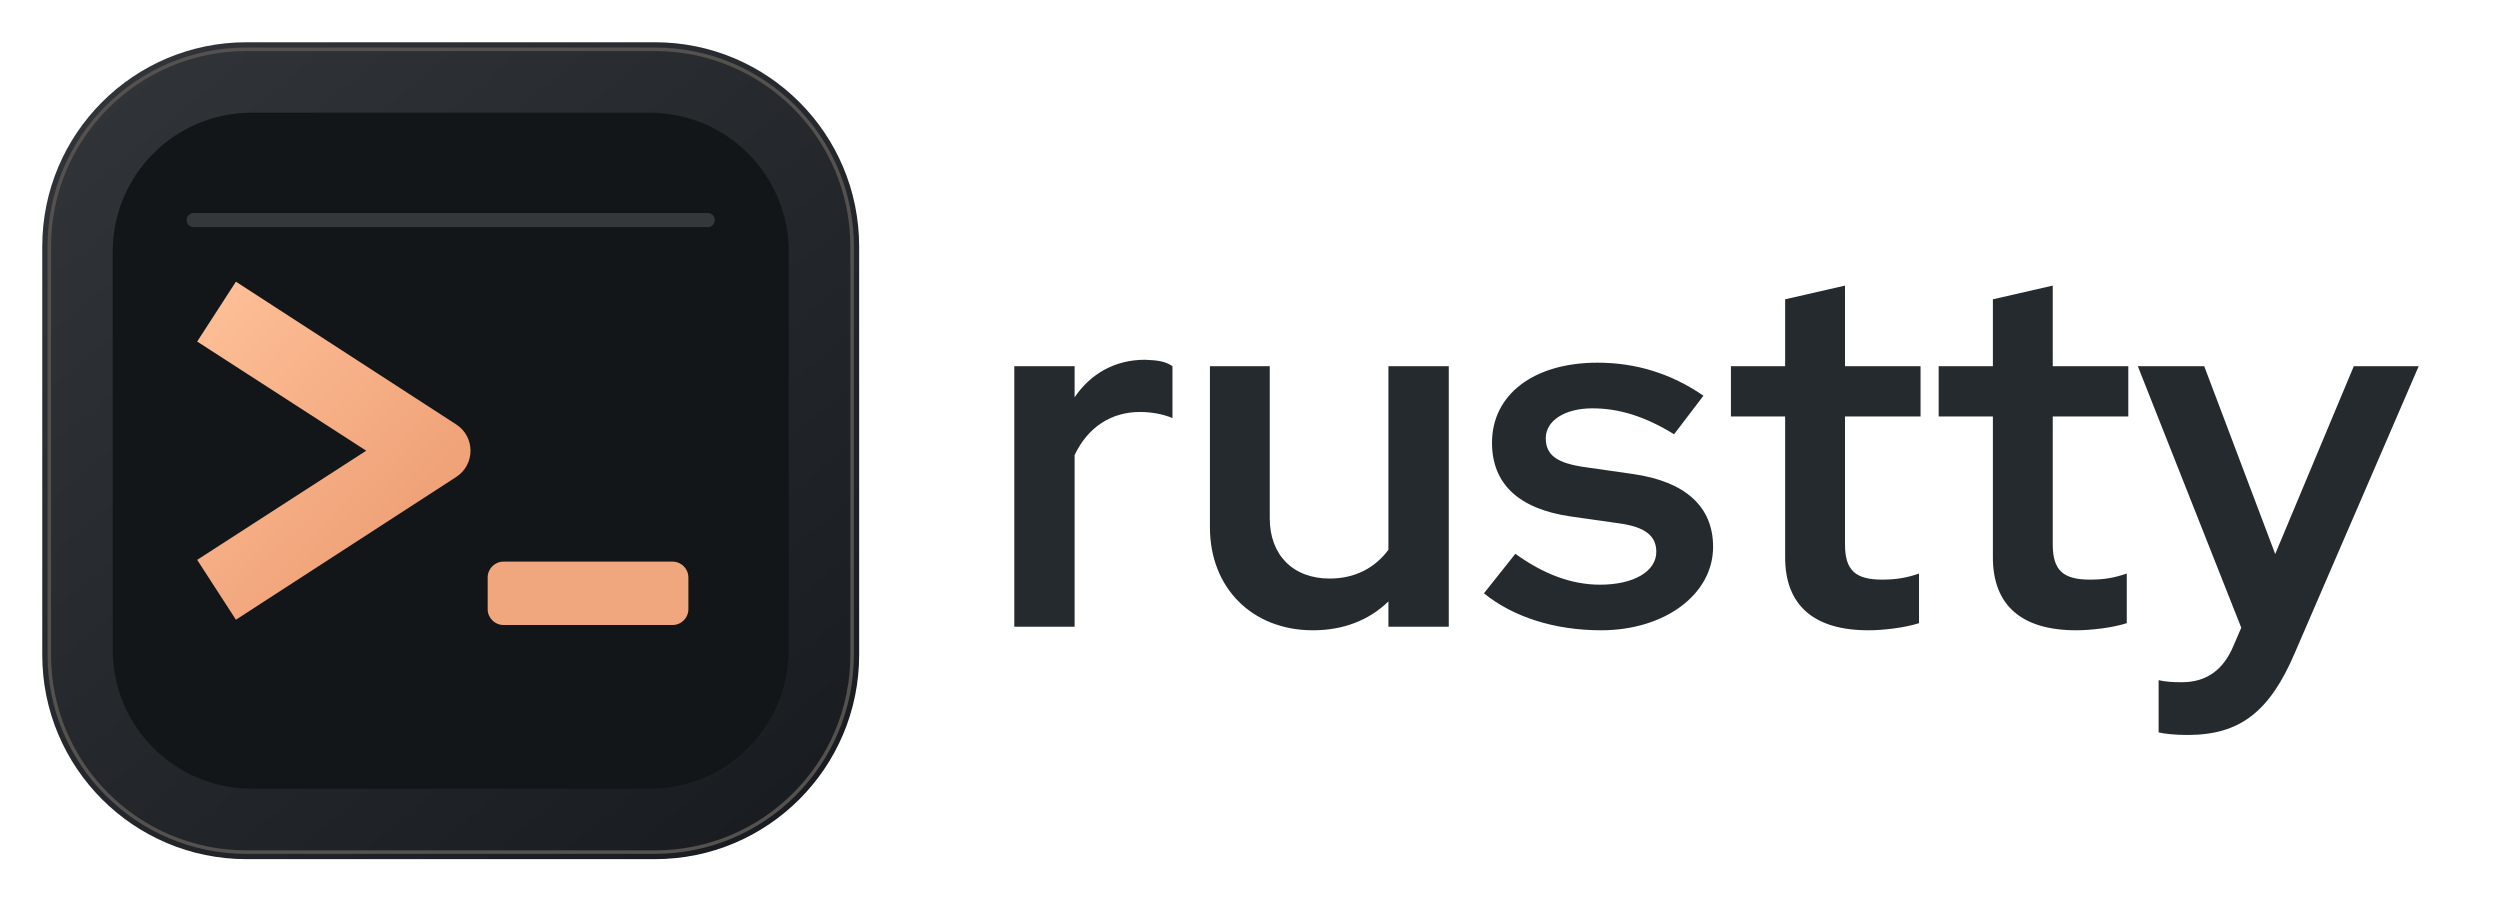
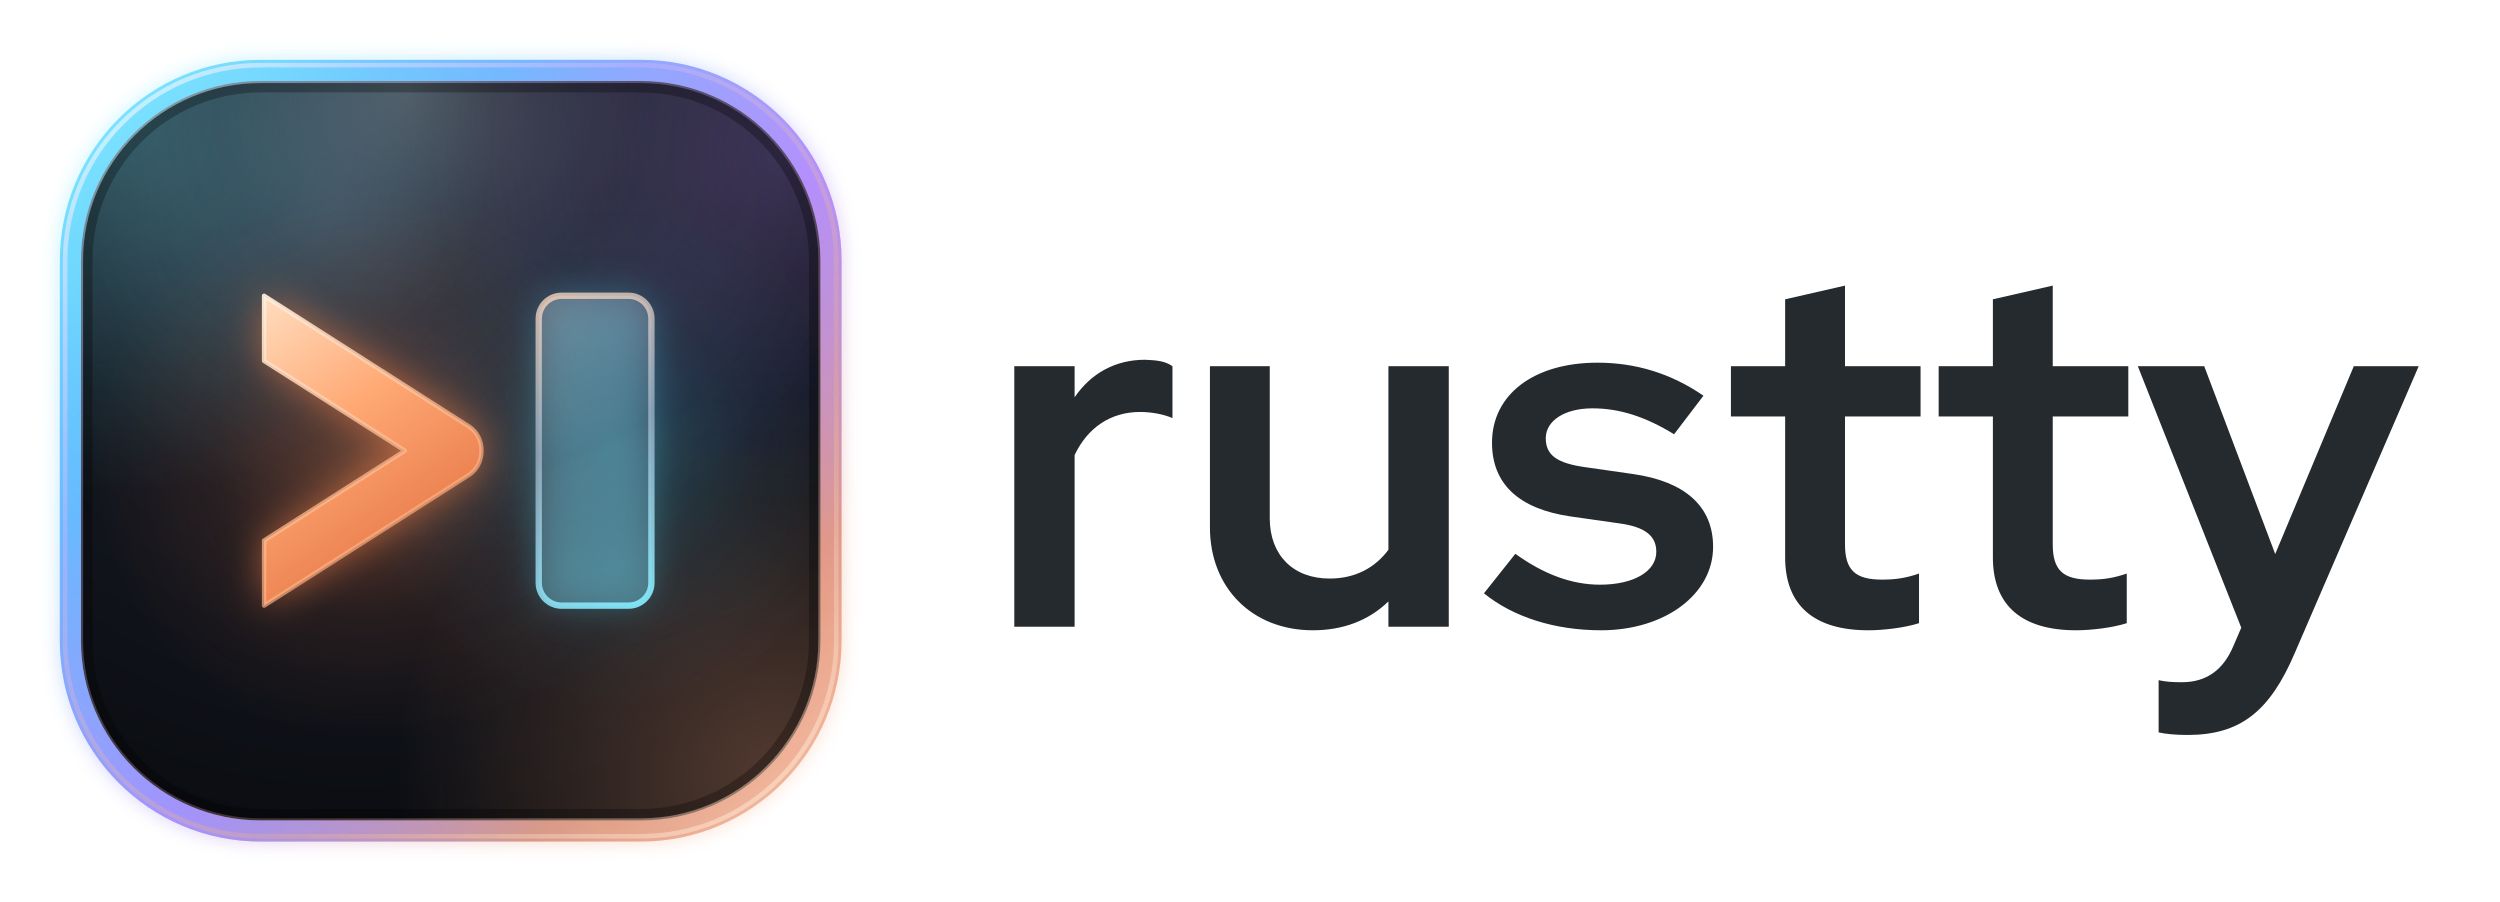
<svg xmlns="http://www.w3.org/2000/svg" width="710" height="256" viewBox="0 0 710 256" role="img" aria-labelledby="title">
  <svg width="256" height="256" viewBox="0 0 512 512">
    <defs>
-       <linearGradient id="case" x1="72" y1="42" x2="430" y2="470" gradientUnits="userSpaceOnUse">
-         <stop stop-color="#303439" />
-         <stop offset="1" stop-color="#191c20" />
+       <radialGradient id="glassBody" cx="38%" cy="22%" r="78%" fx="34%" fy="18%">
+         <stop offset="0%" stop-color="#28303e" />
+         <stop offset="42%" stop-color="#151922" />
+         <stop offset="100%" stop-color="#0b0d12" />
+       </radialGradient>
+       <radialGradient id="topFrost" cx="50%" cy="6%" r="58%" fx="44%" fy="2%">
+         <stop offset="0%" stop-color="#e8f7ff" stop-opacity="0.24" />
+         <stop offset="48%" stop-color="#b4c6e2" stop-opacity="0.07" />
+         <stop offset="100%" stop-color="#ffffff" stop-opacity="0" />
+       </radialGradient>
+       <radialGradient id="copperAmbient" cx="210" cy="264" r="158" gradientUnits="userSpaceOnUse">
+         <stop offset="0%" stop-color="#ff8a4c" stop-opacity="0.34" />
+         <stop offset="55%" stop-color="#e56b38" stop-opacity="0.10" />
+         <stop offset="100%" stop-color="#e56b38" stop-opacity="0" />
+       </radialGradient>
+       <radialGradient id="cyanAmbient" cx="348" cy="256" r="146" gradientUnits="userSpaceOnUse">
+         <stop offset="0%" stop-color="#4fdcff" stop-opacity="0.24" />
+         <stop offset="55%" stop-color="#38bdf8" stop-opacity="0.07" />
+         <stop offset="100%" stop-color="#38bdf8" stop-opacity="0" />
+       </radialGradient>
+       <radialGradient id="tlCyan" cx="70" cy="70" r="210" gradientUnits="userSpaceOnUse">
+         <stop offset="0%" stop-color="#67e8f9" stop-opacity="0.30" />
+         <stop offset="100%" stop-color="#67e8f9" stop-opacity="0" />
+       </radialGradient>
+       <radialGradient id="trViolet" cx="445" cy="85" r="200" gradientUnits="userSpaceOnUse">
+         <stop offset="0%" stop-color="#b282ff" stop-opacity="0.24" />
+         <stop offset="100%" stop-color="#b282ff" stop-opacity="0" />
+       </radialGradient>
+       <radialGradient id="brCopper" cx="440" cy="440" r="215" gradientUnits="userSpaceOnUse">
+         <stop offset="0%" stop-color="#f7a274" stop-opacity="0.30" />
+         <stop offset="100%" stop-color="#f7a274" stop-opacity="0" />
+       </radialGradient>
+       <linearGradient id="rimMain" x1="48" y1="48" x2="464" y2="464" gradientUnits="userSpaceOnUse">
+         <stop offset="0%" stop-color="#7ef0ff" />
+         <stop offset="28%" stop-color="#60c5ff" />
+         <stop offset="56%" stop-color="#ad89fa" />
+         <stop offset="82%" stop-color="#e89a78" />
+         <stop offset="100%" stop-color="#ffc39e" />
      </linearGradient>
-       <linearGradient id="copper" x1="120" y1="142" x2="353" y2="358" gradientUnits="userSpaceOnUse">
-         <stop stop-color="#ffc29a" />
-         <stop offset="1" stop-color="#e58b60" />
+       <linearGradient id="rimCross" x1="464" y1="48" x2="48" y2="464" gradientUnits="userSpaceOnUse">
+         <stop offset="0%" stop-color="#c49bff" stop-opacity="0.92" />
+         <stop offset="35%" stop-color="#a78bfa" stop-opacity="0.15" />
+         <stop offset="65%" stop-color="#6396f8" stop-opacity="0.15" />
+         <stop offset="100%" stop-color="#9ca6ff" stop-opacity="0.88" />
      </linearGradient>
+       <linearGradient id="rimSpec" x1="72" y1="36" x2="440" y2="476" gradientUnits="userSpaceOnUse">
+         <stop offset="0%" stop-color="#d8fbff" stop-opacity="0.95" />
+         <stop offset="32%" stop-color="#c4b5fd" stop-opacity="0.55" />
+         <stop offset="68%" stop-color="#e2a896" stop-opacity="0.45" />
+         <stop offset="100%" stop-color="#ffe0c9" stop-opacity="0.90" />
+       </linearGradient>
+       <linearGradient id="copperPrompt" x1="146" y1="162" x2="278" y2="348" gradientUnits="userSpaceOnUse">
+         <stop offset="0%" stop-color="#ffe2c6" />
+         <stop offset="38%" stop-color="#ffa975" />
+         <stop offset="74%" stop-color="#ea7e4d" />
+         <stop offset="100%" stop-color="#c95b32" />
+       </linearGradient>
+       <linearGradient id="copperEdge" x1="146" y1="162" x2="278" y2="348" gradientUnits="userSpaceOnUse">
+         <stop offset="0%" stop-color="#fff1e2" stop-opacity="0.95" />
+         <stop offset="50%" stop-color="#ffc096" stop-opacity="0.72" />
+         <stop offset="100%" stop-color="#ff9966" stop-opacity="0.55" />
+       </linearGradient>
+       <linearGradient id="cursorFill" x1="306" y1="166" x2="372" y2="346" gradientUnits="userSpaceOnUse">
+         <stop offset="0%" stop-color="#dce7f5" stop-opacity="0.30" />
+         <stop offset="48%" stop-color="#8b9ab2" stop-opacity="0.22" />
+         <stop offset="100%" stop-color="#7ce5ff" stop-opacity="0.36" />
+       </linearGradient>
+       <linearGradient id="cursorRim" x1="306" y1="166" x2="372" y2="346" gradientUnits="userSpaceOnUse">
+         <stop offset="0%" stop-color="#ffd9bd" stop-opacity="0.78" />
+         <stop offset="45%" stop-color="#c8d8ee" stop-opacity="0.55" />
+         <stop offset="100%" stop-color="#80ecff" stop-opacity="0.95" />
+       </linearGradient>
+       <filter id="rimGlow" x="-14%" y="-14%" width="128%" height="128%">
+         <feGaussianBlur stdDeviation="5.5" />
+       </filter>
+       <filter id="promptGlow" x="-30%" y="-30%" width="160%" height="160%">
+         <feGaussianBlur stdDeviation="11" />
+       </filter>
+       <filter id="cursorGlow" x="-35%" y="-25%" width="170%" height="150%">
+         <feGaussianBlur stdDeviation="10" />
+       </filter>
+       <clipPath id="squircleClip">
+         <rect x="40" y="40" width="432" height="432" rx="108" />
+       </clipPath>
    </defs>
-     <rect x="24" y="24" width="464" height="464" rx="116" fill="url(#case)" />
-     <rect x="28" y="28" width="456" height="456" rx="112" fill="none" stroke="#55514e" stroke-width="2" />
-     <rect x="64" y="64" width="384" height="384" rx="79" fill="#131619" />
-     <path d="M110 125h292" fill="none" stroke="#34383b" stroke-linecap="round" stroke-width="8" />
-     <path id="prompt" d="M134 160 259 241c11 7 11 23 0 30l-125 81-22-34 96-62-96-62z" fill="url(#copper)" />
-     <rect id="cursor" x="277" y="319" width="114" height="36" rx="9" fill="#f0a77d" />
+     <rect x="40" y="40" width="432" height="432" rx="108" fill="none" stroke="url(#rimMain)" stroke-width="11" opacity="0.46" filter="url(#rimGlow)" />
+     <g clip-path="url(#squircleClip)">
+       <rect x="40" y="40" width="432" height="432" fill="url(#glassBody)" />
+       <rect x="40" y="40" width="432" height="432" fill="url(#tlCyan)" />
+       <rect x="40" y="40" width="432" height="432" fill="url(#trViolet)" />
+       <rect x="40" y="40" width="432" height="432" fill="url(#brCopper)" />
+       <rect x="40" y="40" width="432" height="432" fill="url(#topFrost)" />
+       <rect x="40" y="40" width="432" height="432" fill="url(#copperAmbient)" />
+       <rect x="40" y="40" width="432" height="432" fill="url(#cyanAmbient)" />
+       <rect x="49" y="49" width="414" height="414" rx="99" fill="none" stroke="#000000" stroke-width="7" opacity="0.28" />
+       <rect x="46" y="46" width="420" height="420" rx="102" fill="none" stroke="url(#rimSpec)" stroke-width="2.4" opacity="0.58" />
+     </g>
+     <rect x="40" y="40" width="432" height="432" rx="108" fill="none" stroke="url(#rimMain)" stroke-width="12" />
+     <rect x="40" y="40" width="432" height="432" rx="108" fill="none" stroke="url(#rimCross)" stroke-width="12" opacity="0.52" />
+     <rect x="37" y="37" width="438" height="438" rx="111" fill="none" stroke="url(#rimSpec)" stroke-width="2.6" opacity="0.88" />
+     <path d="M150 168 L266 242 C276 248 276 264 266 270 L150 344 L150 307 L230 256 L150 205 Z" fill="#ff8447" opacity="0.62" filter="url(#promptGlow)" />
+     <rect x="306" y="168" width="64" height="176" rx="13" fill="#5ee7ff" opacity="0.30" filter="url(#cursorGlow)" />
+     <path id="prompt" d="M150 168 L266 242 C276 248 276 264 266 270 L150 344 L150 307 L230 256 L150 205 Z" fill="url(#copperPrompt)" stroke="url(#copperEdge)" stroke-width="2.5" stroke-linejoin="round" />
+     <rect id="cursor" x="306" y="168" width="64" height="176" rx="13" fill="url(#cursorFill)" stroke="url(#cursorRim)" stroke-width="3.6" />
  </svg>
  <g transform="translate(280 38)" fill="#252a2e">
    <path d="M8.06 140 L25.19 140 L25.19 91.23 C28.94 83.33 35.56 79 43.77 79 C46.94 79 50.25 79.58 52.98 80.73 L52.98 66 C50.97 64.61 48.81 64.31 45.2 64.17 C36.72 64.17 29.8 68.06 25.19 74.83 L25.19 66 L8.06 66 Z M92.86 141 C101.34 141 108.69 138.27 114.31 132.8 L114.31 140 L131.45 140 L131.45 66 L114.31 66 L114.31 118.14 C110.56 123.19 104.95 126.31 97.61 126.31 C87.23 126.31 80.61 119.62 80.61 109.2 L80.61 66 L63.62 66 L63.62 111.78 C63.62 128.91 75.58 141 92.86 141 Z M174.7 141 C192.84 141 206.52 130.78 206.52 117.3 C206.52 105.84 198.59 98.77 183.91 96.64 L170.09 94.66 C162.17 93.53 159 91.27 159 86.45 C159 81.5 164.33 77.97 172.25 77.97 C180.02 77.97 187.38 80.38 195.44 85.33 L203.78 74.38 C194.56 68.03 184.48 65 173.69 65 C155.55 65 143.73 74.08 143.73 87.73 C143.73 99.47 151.38 106.55 166.06 108.67 L179.88 110.64 C187.22 111.64 190.39 114.19 190.39 118.72 C190.39 124.23 184.06 128.05 174.41 128.05 C166.34 128.05 158.42 125.08 150.36 119.28 L141.44 130.5 C149.78 137.27 161.59 141 174.7 141 Z M250.61 141 C254.92 141 260.97 140.28 265 138.98 L265 124.89 C261.27 126.17 258.39 126.61 254.5 126.61 C246.86 126.61 243.98 123.89 243.98 116.59 L243.98 80.27 L265.44 80.27 L265.44 66 L243.98 66 L243.98 43.11 L226.98 47 L226.98 66 L211.58 66 L211.58 80.27 L226.98 80.27 L226.98 120.31 C226.98 133.95 235.2 141 250.61 141 Z M309.61 141 C313.92 141 319.97 140.28 324 138.98 L324 124.89 C320.27 126.17 317.39 126.61 313.5 126.61 C305.86 126.61 302.98 123.89 302.98 116.59 L302.98 80.27 L324.44 80.27 L324.44 66 L302.98 66 L302.98 43.11 L285.98 47 L285.98 66 L270.58 66 L270.58 80.27 L285.98 80.27 L285.98 120.31 C285.98 133.95 294.2 141 309.61 141 Z M341.25 170.73 C356.08 170.73 364.58 164.25 371.78 147.3 L406.91 66 L388.48 66 L366.16 119.34 L346 66 L327.14 66 L356.52 140.27 L354.36 145.28 C351.47 152.31 346.58 155.75 339.66 155.75 C336.78 155.75 335.06 155.61 333.05 155.17 L333.05 170 C334.91 170.44 337.94 170.73 341.25 170.73 Z M407 140" />
  </g>
</svg>
